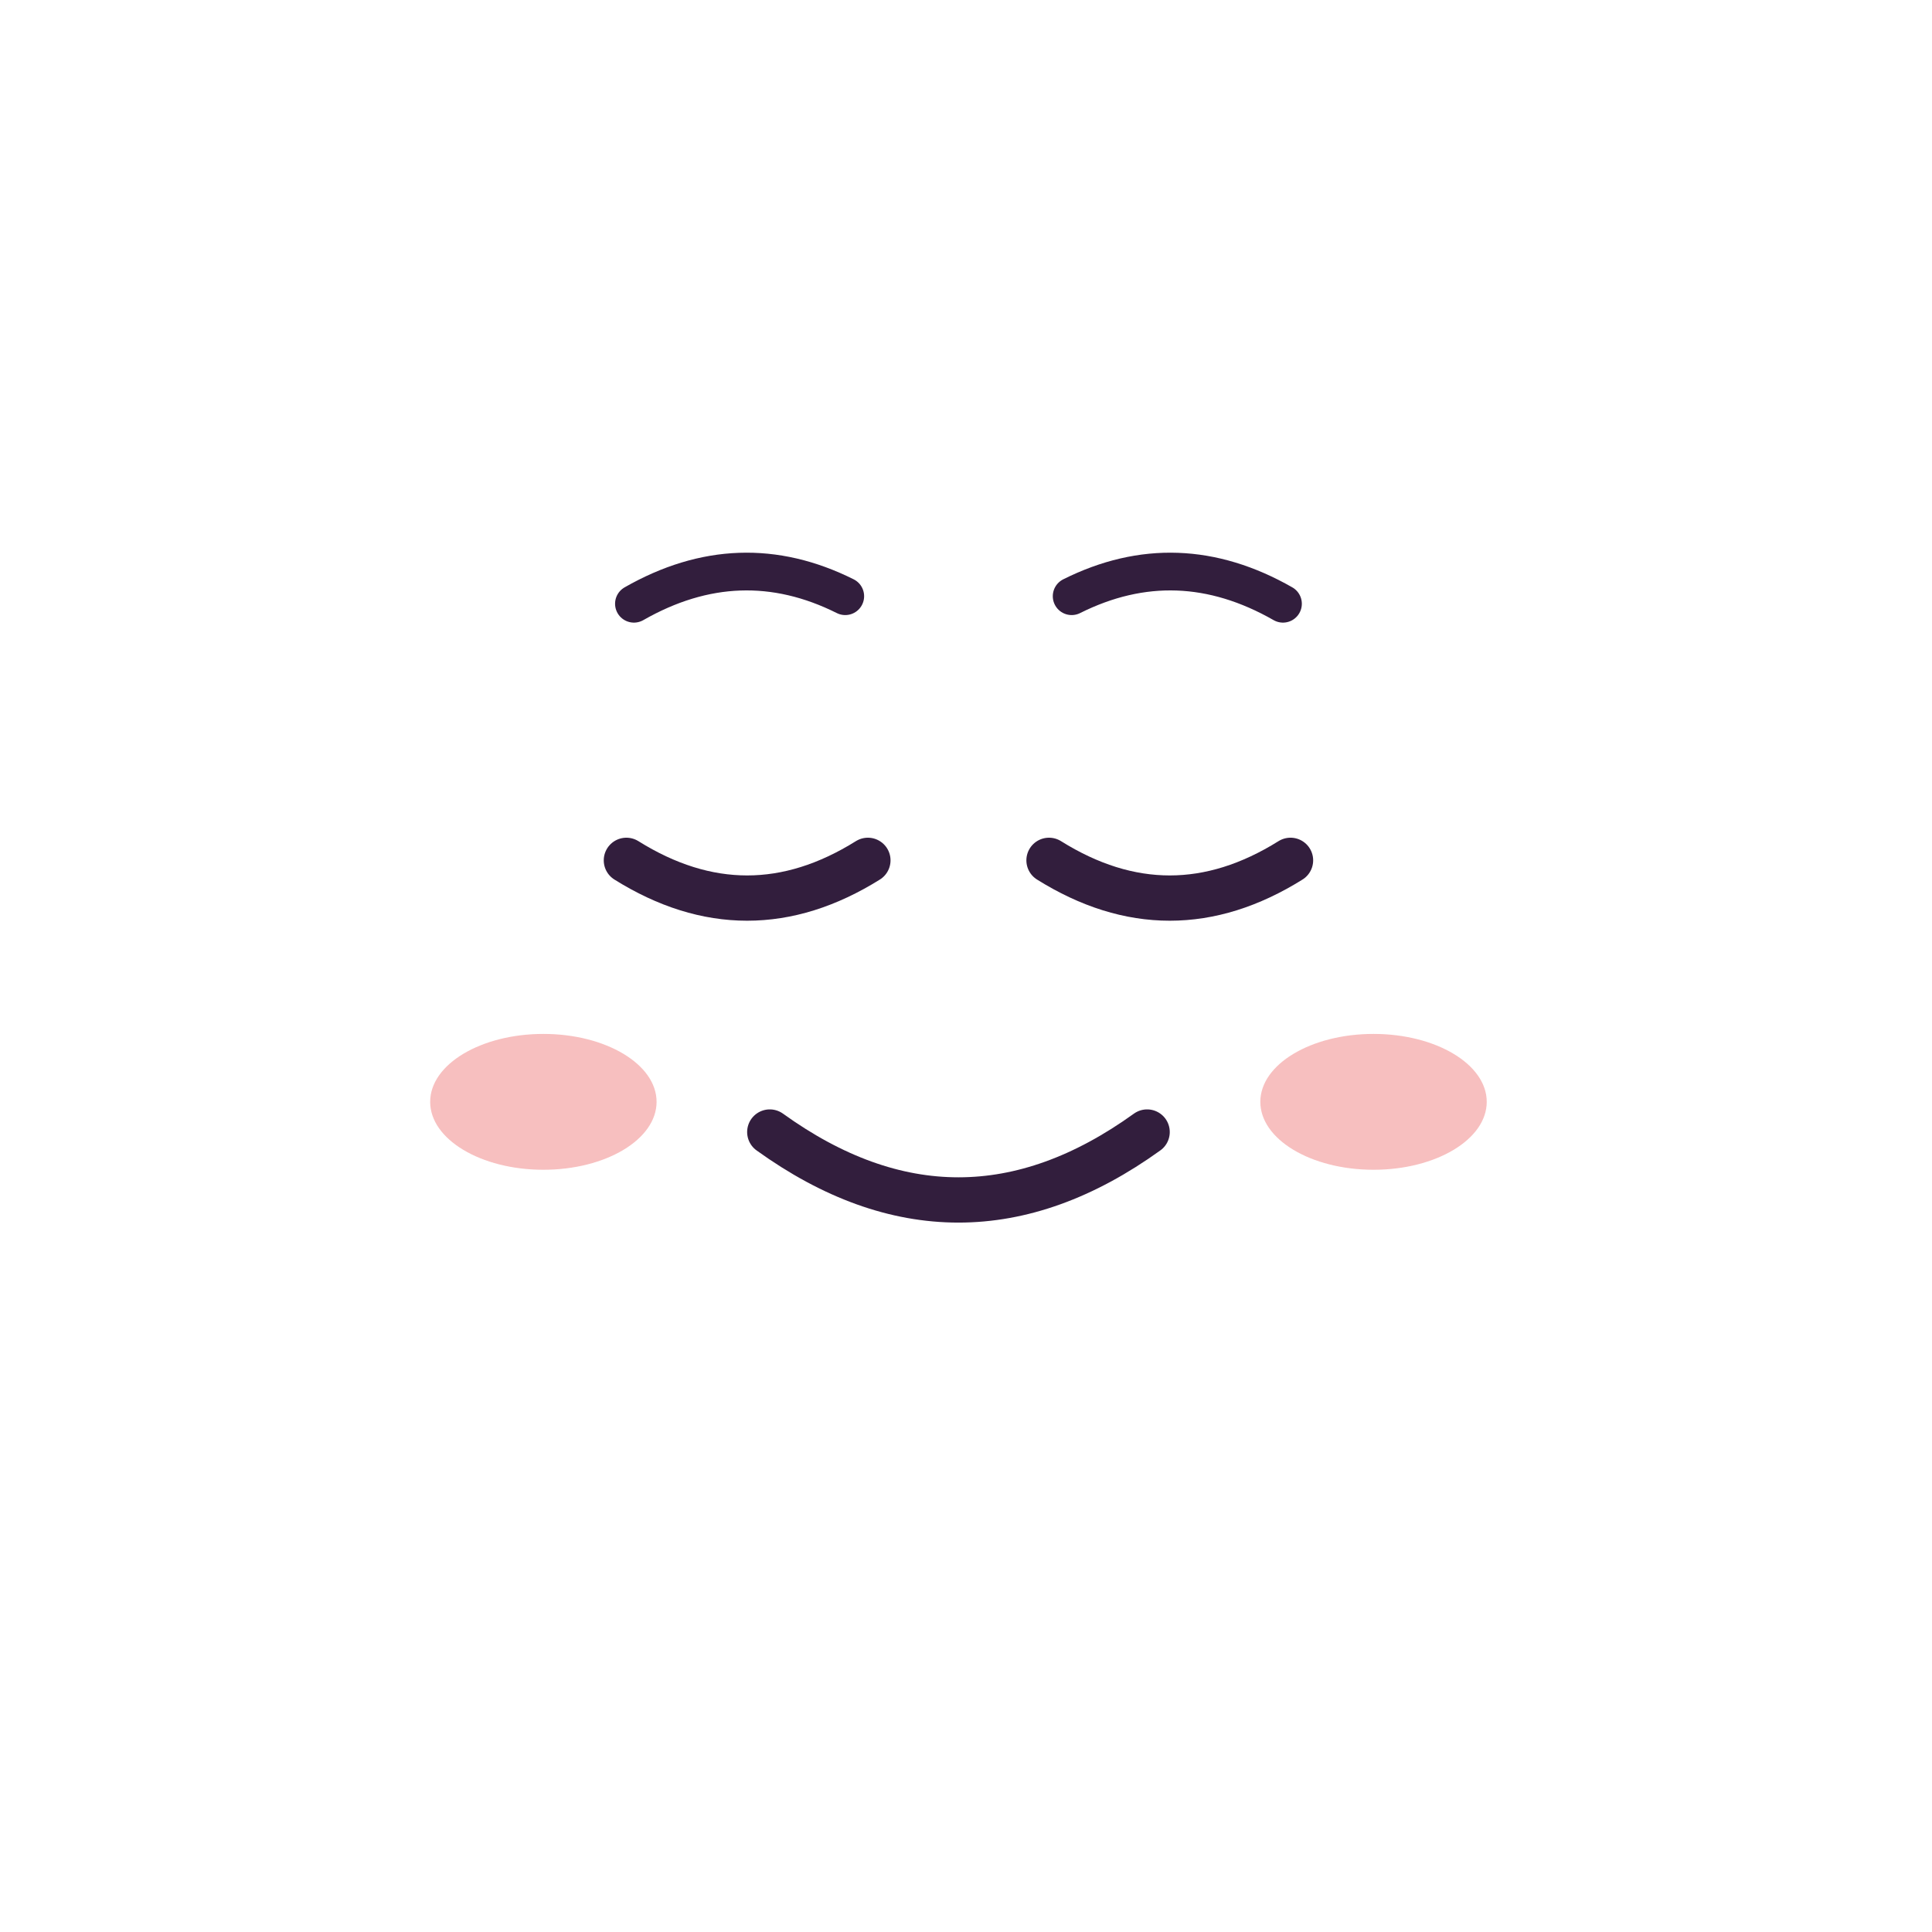
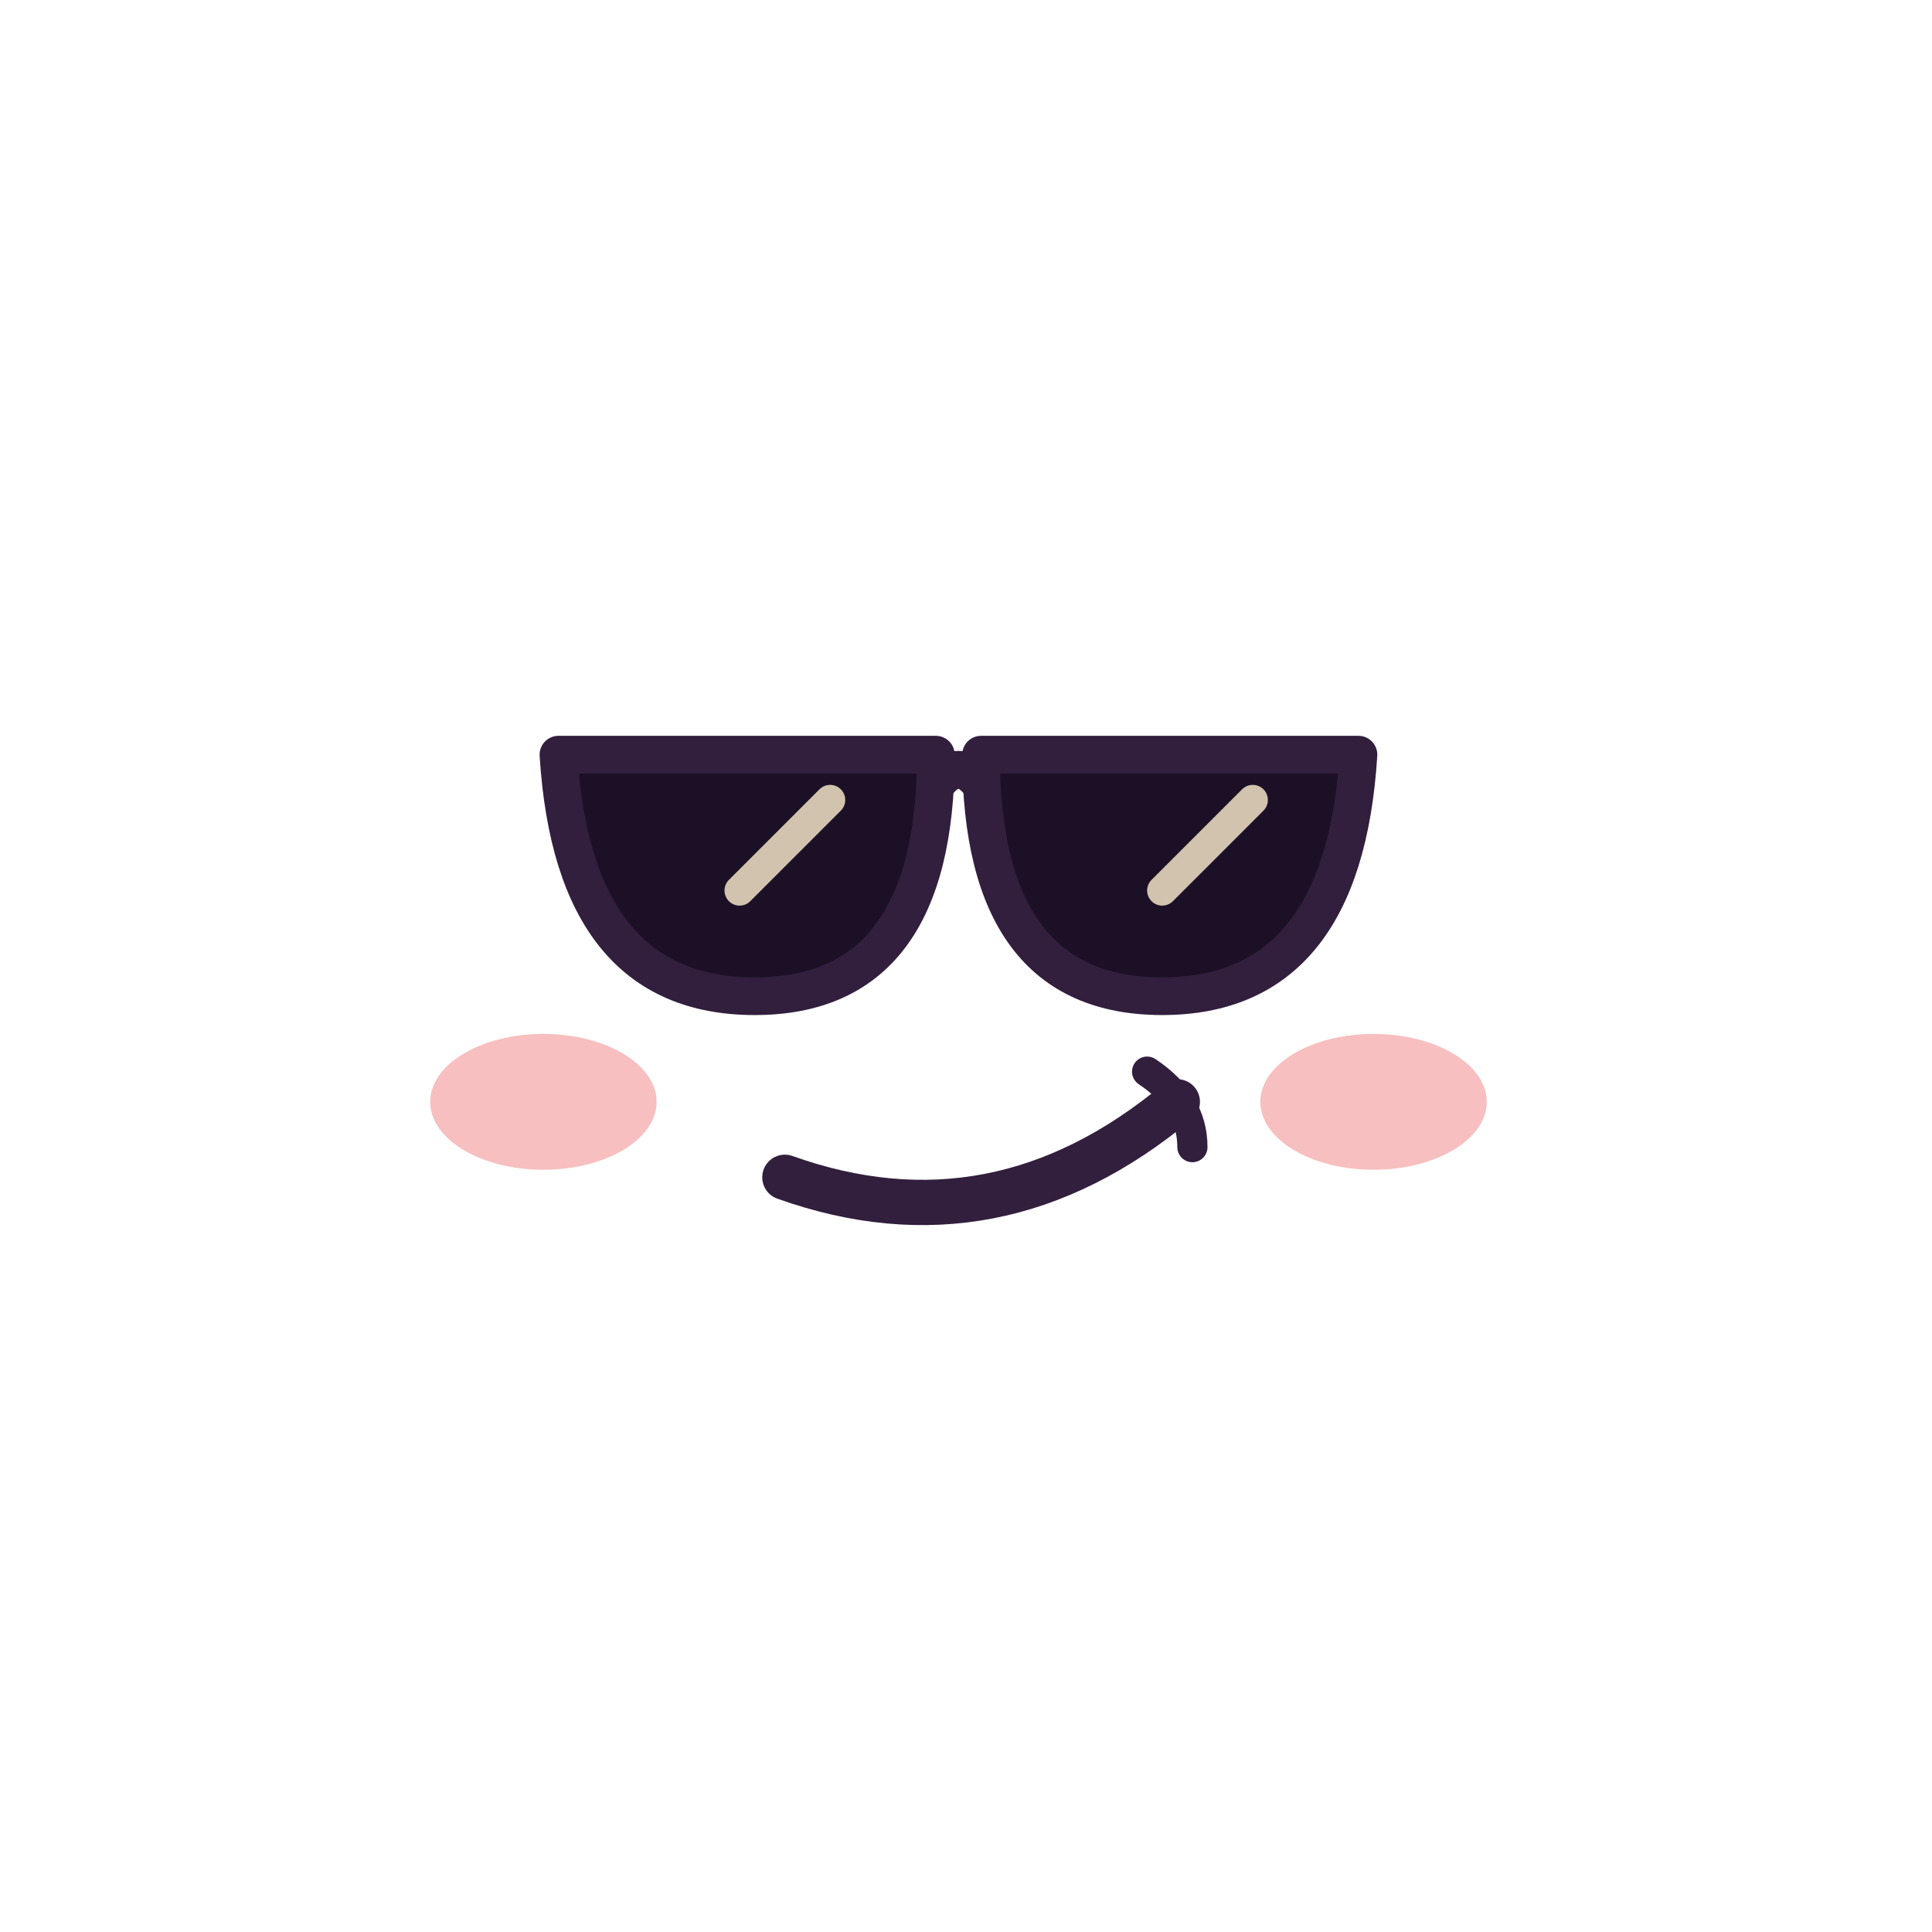
<svg xmlns="http://www.w3.org/2000/svg" width="256" height="256" viewBox="0 0 256 256">
  <g stroke="#321E3D" stroke-width="8" stroke-linecap="round" stroke-linejoin="round">
    <ellipse cx="72" cy="146" rx="15" ry="9" fill="#F08A8A" stroke="none" opacity=".55" />
    <ellipse cx="182" cy="146" rx="15" ry="9" fill="#F08A8A" stroke="none" opacity=".55" />
-     <path d="M 83 114 Q 99 124 115 114" fill="none" stroke-width="6" />
-     <path d="M 139 114 Q 155 124 171 114" fill="none" stroke-width="6" />
-     <path d="M 84 80 Q 98 72 112 79" fill="none" stroke-width="5" />
-     <path d="M 142 79 Q 156 72 170 80" fill="none" stroke-width="5" />
-     <path d="M 102 150 Q 127 168 152 150" fill="none" stroke-width="6" />
+     <path d="M 74 100 L 124 100 Q 124 132 100 132 Q 76 132 74 100 Z" fill="#1B1026" stroke-width="5" />
+     <path d="M 130 100 L 180 100 Q 178 132 154 132 Q 130 132 130 100 Z" fill="#1B1026" stroke-width="5" />
+     <path d="M 124 104 Q 127 100 130 104" fill="none" stroke-width="5" />
+     <path d="M 98 118 L 110 106 M 154 118 L 166 106" fill="none" stroke="#FFF0CE" stroke-width="4" opacity=".8" />
+     <path d="M 104 156 Q 132 166 156 146" fill="none" stroke-width="6" />
+     <path d="M 152 142 Q 158 146 158 152" fill="none" stroke-width="4" />
  </g>
</svg>
